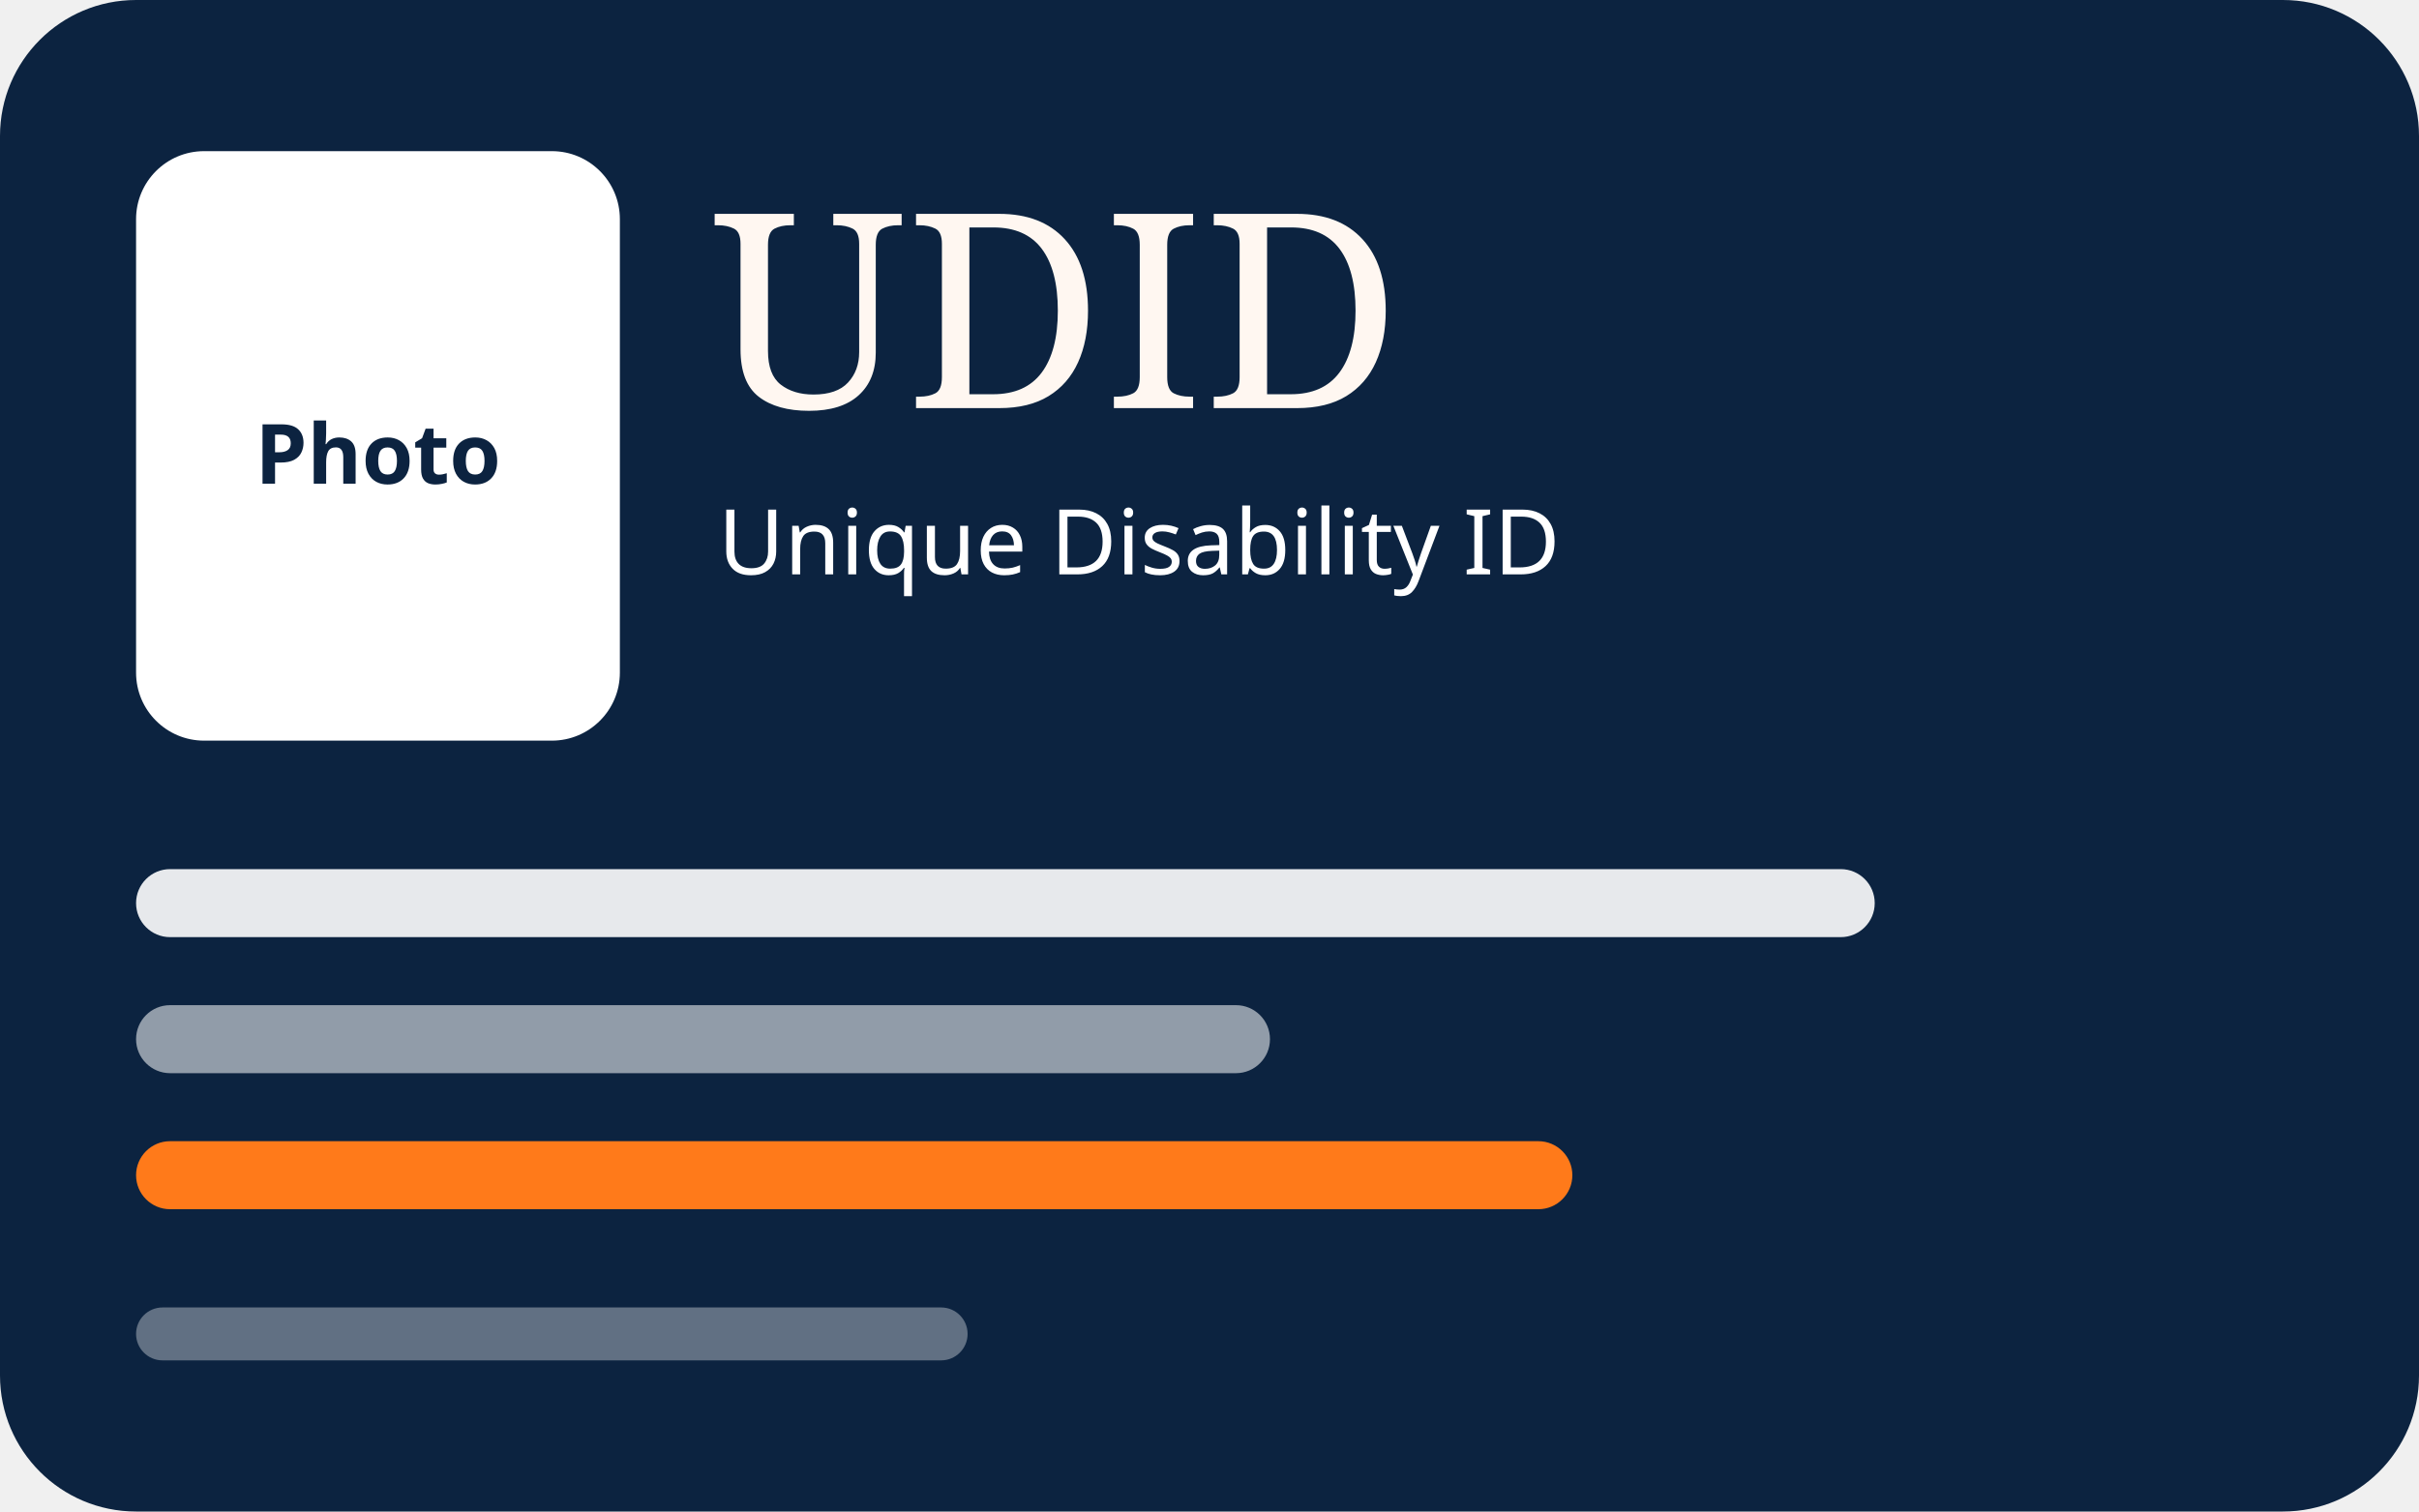
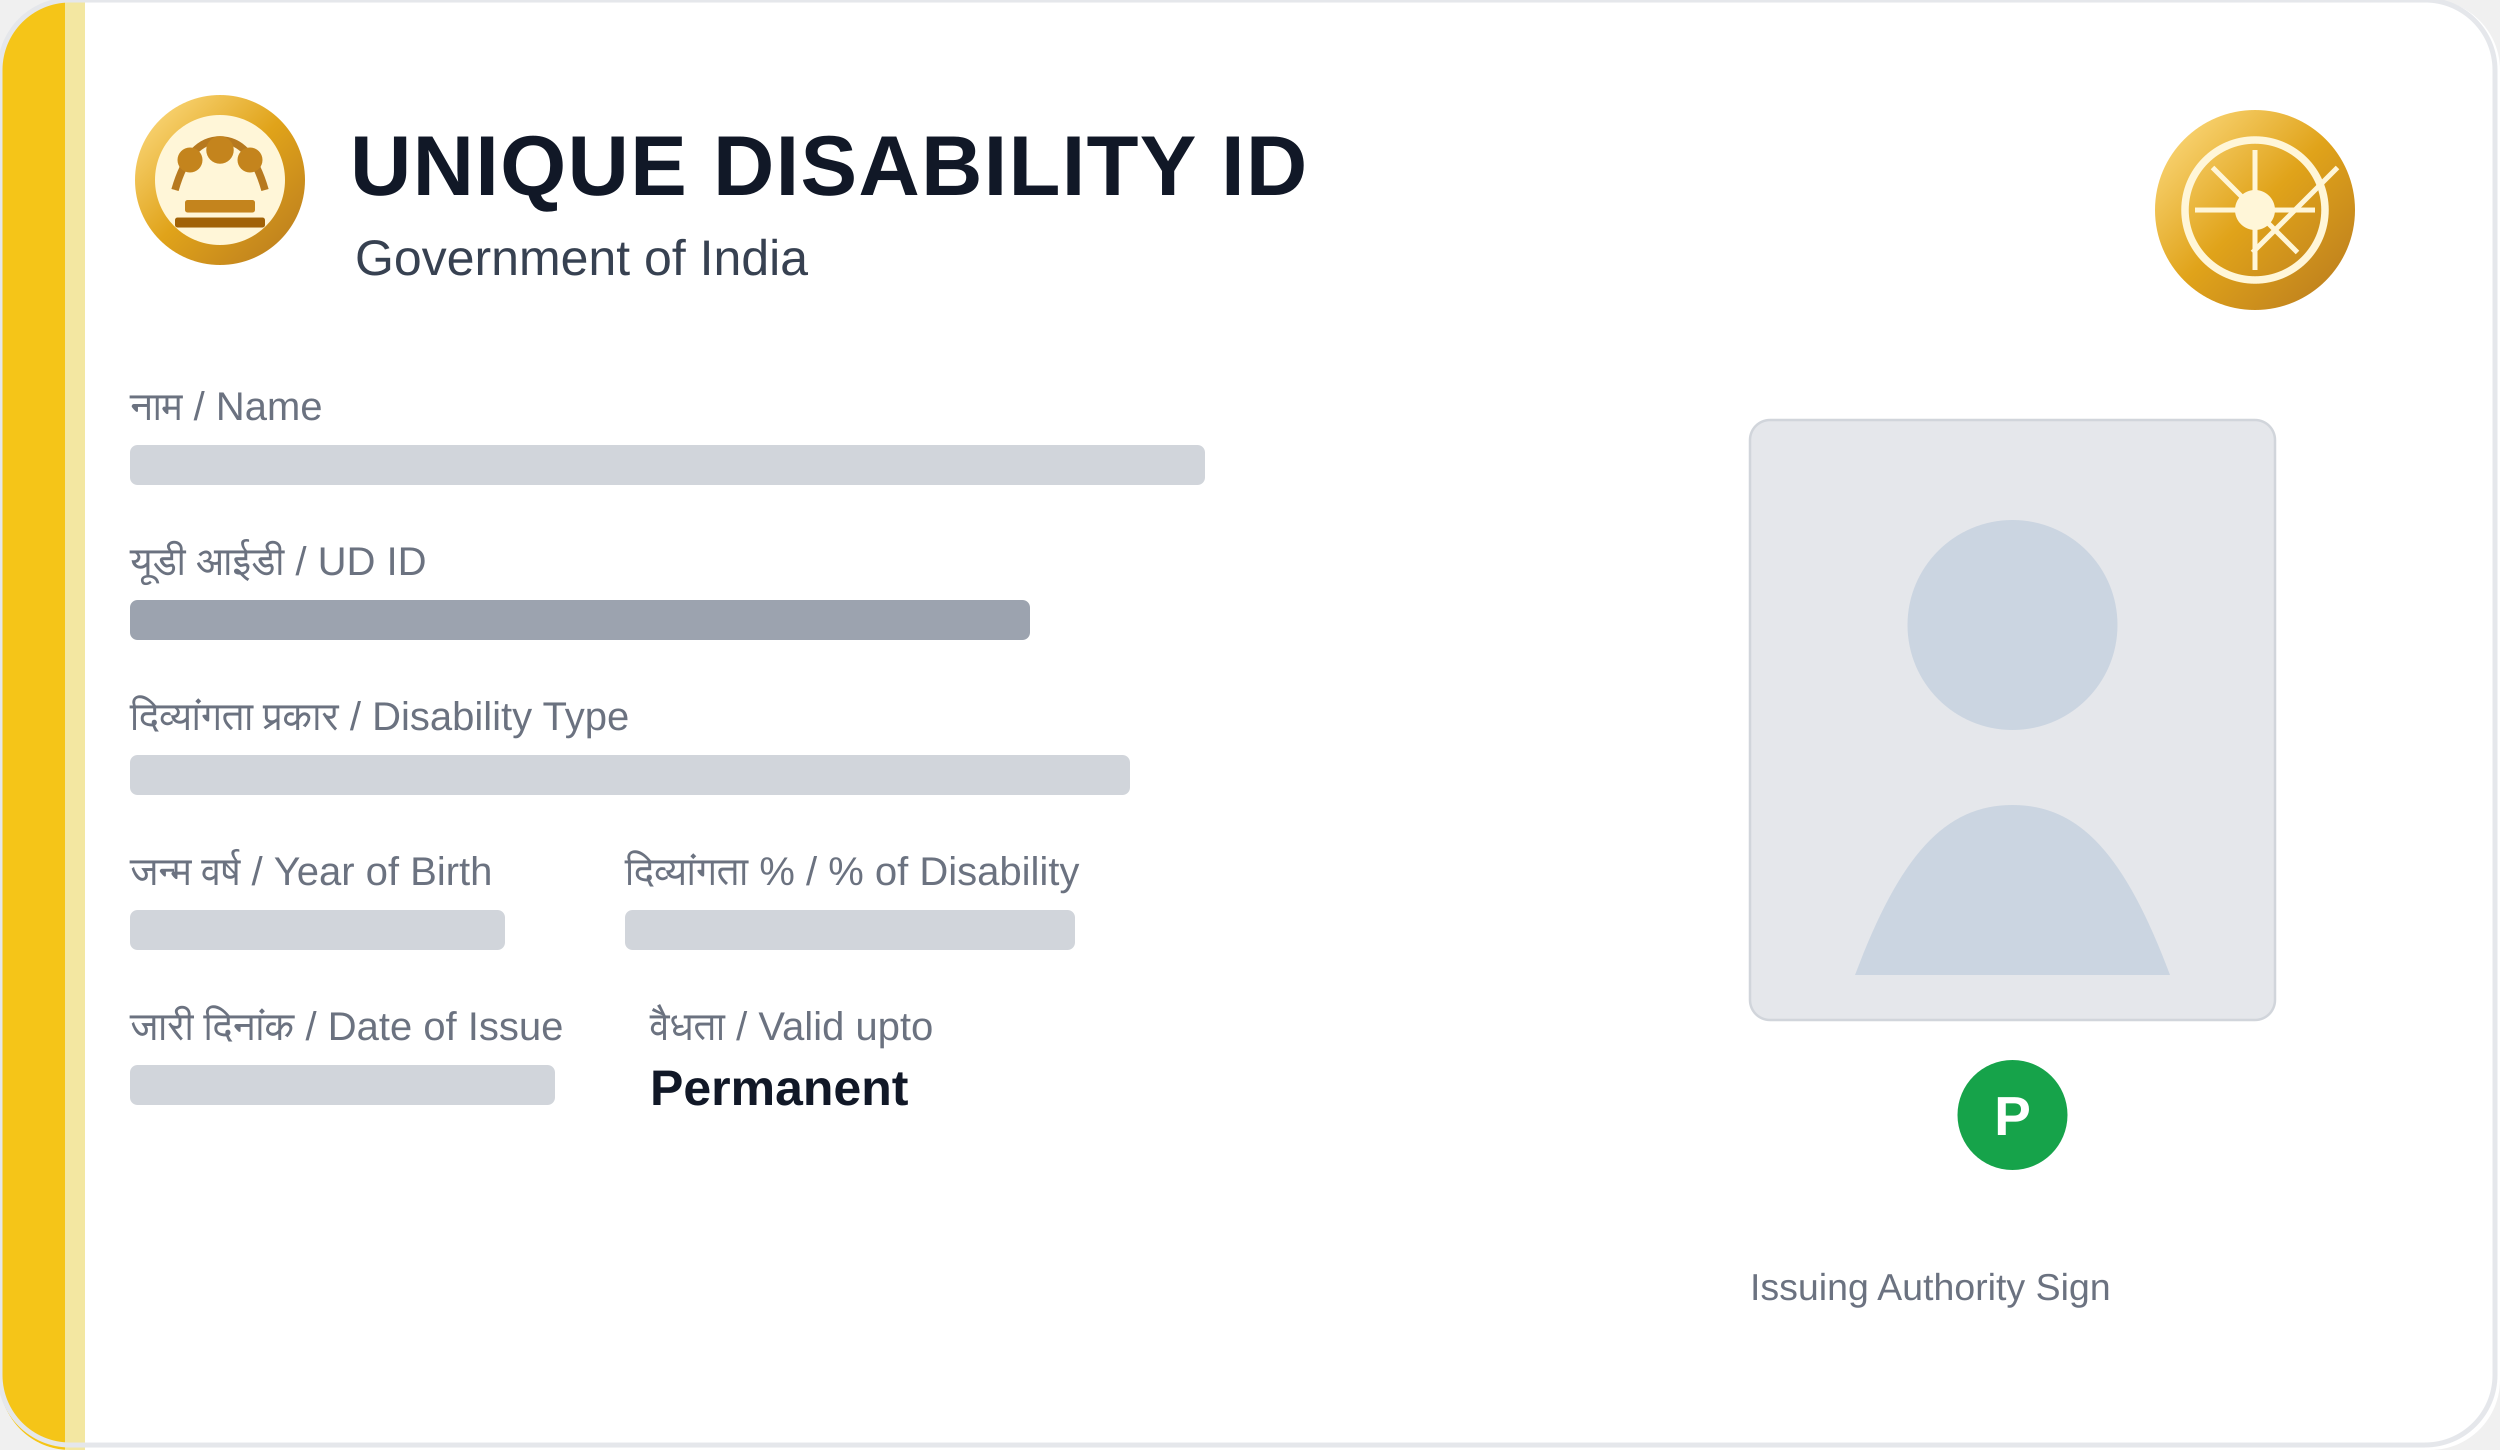
- <svg xmlns="http://www.w3.org/2000/svg" viewBox="0 0 640 400" fill="none" role="img" aria-label="Sample drawing of a Unique Disability ID card">
-   <rect width="640" height="400" rx="36" fill="#0c2340" />
-   <rect x="36" y="40" width="128" height="156" rx="18" fill="#ffffff" />
-   <text x="100" y="128" text-anchor="middle" fill="#0c2340" font-family="Segoe UI, sans-serif" font-size="22" font-weight="600">Photo</text>
-   <text x="188" y="108" fill="#fff7f1" font-family="Georgia, serif" font-size="72">UDID</text>
-   <text x="190" y="152" fill="#ffffff" font-family="Segoe UI, sans-serif" font-size="24">Unique Disability ID</text>
-   <rect x="36" y="230" width="460" height="18" rx="9" fill="#ffffff" opacity="0.9" />
-   <rect x="36" y="266" width="300" height="18" rx="9" fill="#ffffff" opacity="0.55" />
-   <rect x="36" y="302" width="380" height="18" rx="9" fill="#ff7a1a" />
-   <rect x="36" y="346" width="220" height="14" rx="7" fill="#ffffff" opacity="0.35" />
+ <svg xmlns="http://www.w3.org/2000/svg" viewBox="0 0 1000 580" fill="none" role="img" aria-label="Graphical recreation of a Unique Disability ID card. It is not a real card.">
+   <defs>
+     <clipPath id="card">
+       <rect width="1000" height="580" rx="28" />
+     </clipPath>
+     <linearGradient id="gold" x1="0" y1="0" x2="1" y2="1">
+       <stop offset="0" stop-color="#ffe08a" />
+       <stop offset="0.5" stop-color="#e0a31a" />
+       <stop offset="1" stop-color="#b7791f" />
+     </linearGradient>
+   </defs>
+   <g clip-path="url(#card)">
+     <rect width="1000" height="580" fill="#ffffff" />
+     <rect width="26" height="580" fill="#f5c518" />
+     <rect x="26" width="8" height="580" fill="#f3e7a1" />
+     <g transform="translate(52 36)">
+       <circle cx="36" cy="36" r="34" fill="url(#gold)" />
+       <circle cx="36" cy="36" r="26" fill="#fff6d8" />
+       <path d="M18 40c4-14 10-20 18-20s14 6 18 20" stroke="#b7791f" stroke-width="3" fill="none" />
+       <circle cx="24" cy="28" r="5" fill="#c4841d" />
+       <circle cx="36" cy="24" r="5.5" fill="#c4841d" />
+       <circle cx="48" cy="28" r="5" fill="#c4841d" />
+       <rect x="22" y="44" width="28" height="5" rx="1" fill="#c4841d" />
+       <rect x="18" y="51" width="36" height="4" rx="1" fill="#a16207" />
+     </g>
+     <text x="140" y="78" fill="#111827" font-family="Arial, sans-serif" font-size="34" font-weight="700" letter-spacing="0.5">UNIQUE DISABILITY ID</text>
+     <text x="142" y="110" fill="#374151" font-family="Arial, sans-serif" font-size="20">Government of India</text>
+     <g transform="translate(860 42)">
+       <circle cx="42" cy="42" r="40" fill="url(#gold)" />
+       <circle cx="42" cy="42" r="28" fill="none" stroke="#fff6d8" stroke-width="3" />
+       <circle cx="42" cy="42" r="8" fill="#fff6d8" />
+       <path d="M42 18v48M18 42h48M25 25l34 34M75 25L41 59" stroke="#fff6d8" stroke-width="2" />
+     </g>
+     <g font-family="Arial, sans-serif" fill="#6b7280">
+       <text x="52" y="168" font-size="16">नाम / Name</text>
+       <rect x="52" y="178" width="430" height="16" rx="3" fill="#d1d5db" />
+       <text x="52" y="230" font-size="16">यूडी आईडी / UD ID</text>
+       <rect x="52" y="240" width="360" height="16" rx="3" fill="#9ca3af" />
+       <text x="52" y="292" font-size="16">दिव्यांगता प्रकार / Disability Type</text>
+       <rect x="52" y="302" width="400" height="16" rx="3" fill="#d1d5db" />
+       <text x="52" y="354" font-size="16">जन्म वर्ष / Year of Birth</text>
+       <rect x="52" y="364" width="150" height="16" rx="3" fill="#d1d5db" />
+       <text x="250" y="354" font-size="16">दिव्यांगता % / % of Disability</text>
+       <rect x="250" y="364" width="180" height="16" rx="3" fill="#d1d5db" />
+       <text x="52" y="416" font-size="16">जारी दिनांक / Date of Issue</text>
+       <rect x="52" y="426" width="170" height="16" rx="3" fill="#d1d5db" />
+       <text x="260" y="416" font-size="16">वैधता / Valid upto</text>
+       <text x="260" y="442" fill="#111827" font-size="20" font-weight="700">Permanent</text>
+     </g>
+     <rect x="700" y="168" width="210" height="240" rx="8" fill="#e5e7eb" stroke="#d1d5db" />
+     <circle cx="805" cy="250" r="42" fill="#cbd5e1" />
+     <path d="M742 390c18-48 36-68 63-68s45 20 63 68" fill="#cbd5e1" />
+     <circle cx="805" cy="446" r="22" fill="#16a34a" />
+     <text x="805" y="454" text-anchor="middle" fill="#ffffff" font-family="Arial, sans-serif" font-size="22" font-weight="700">P</text>
+     <text x="700" y="520" fill="#6b7280" font-family="Arial, sans-serif" font-size="15">Issuing Authority Sign</text>
+   </g>
+   <rect width="998" height="578" rx="28" stroke="#e5e7eb" stroke-width="2" />
</svg>
